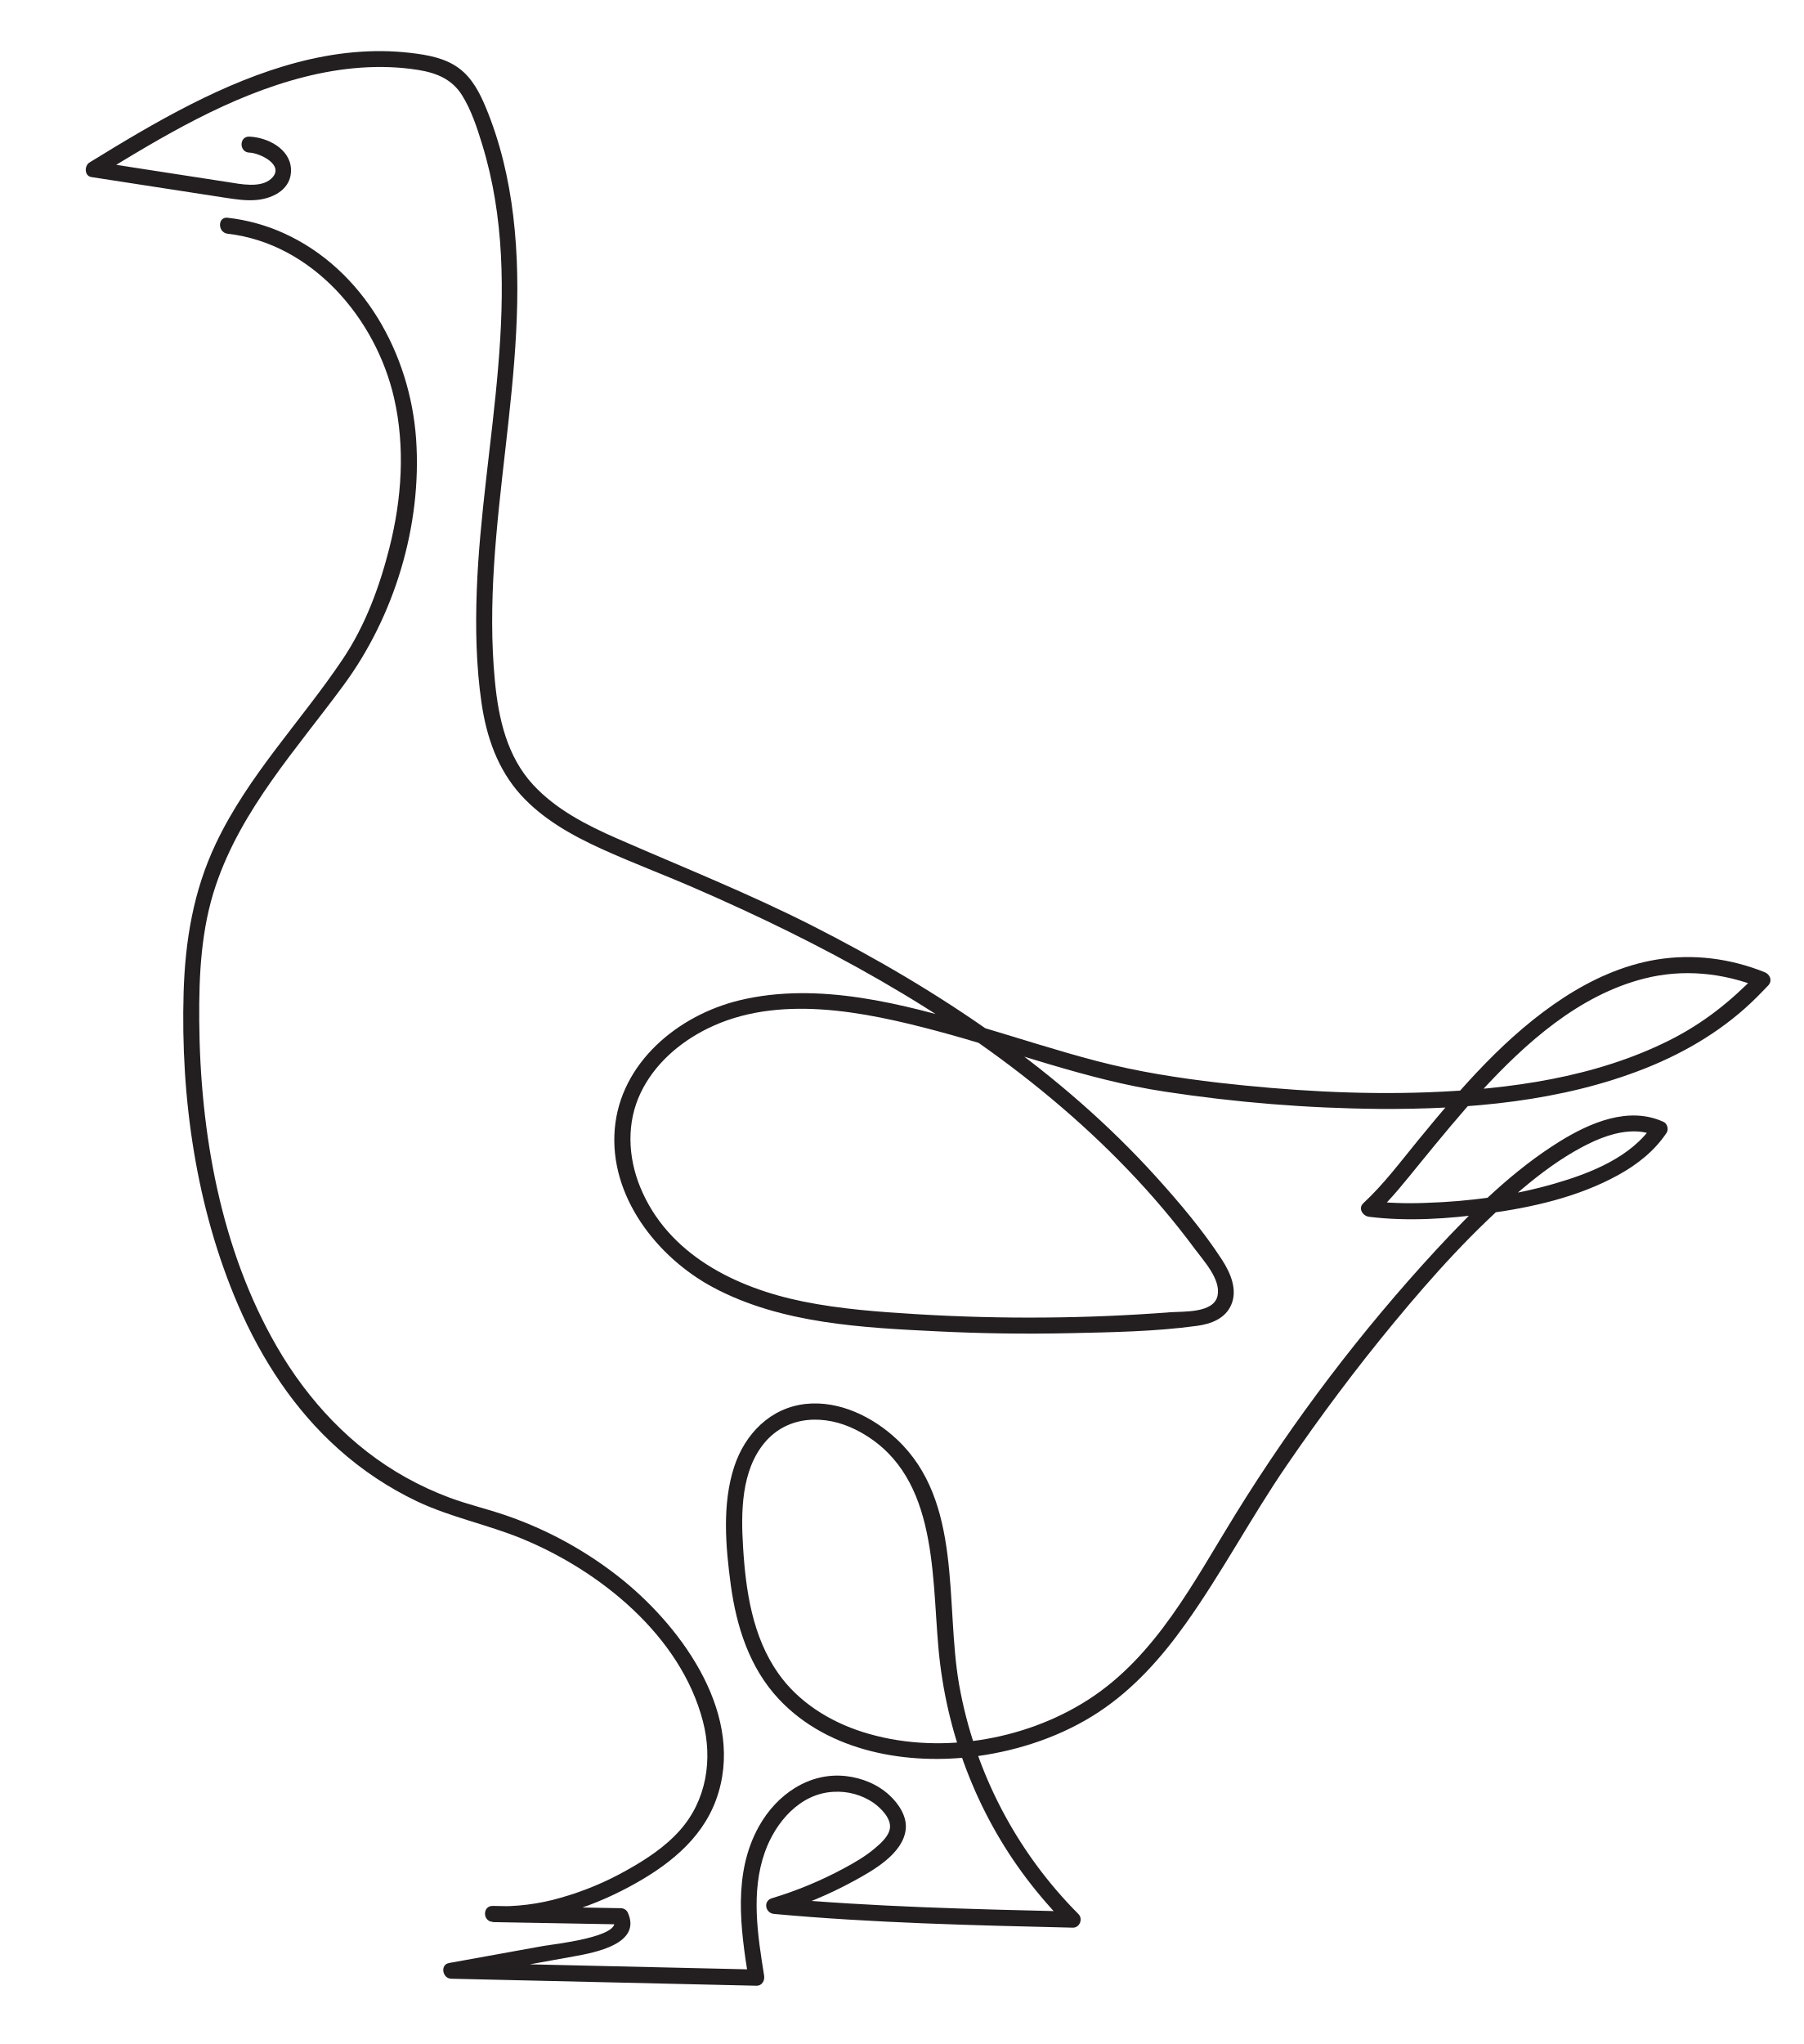
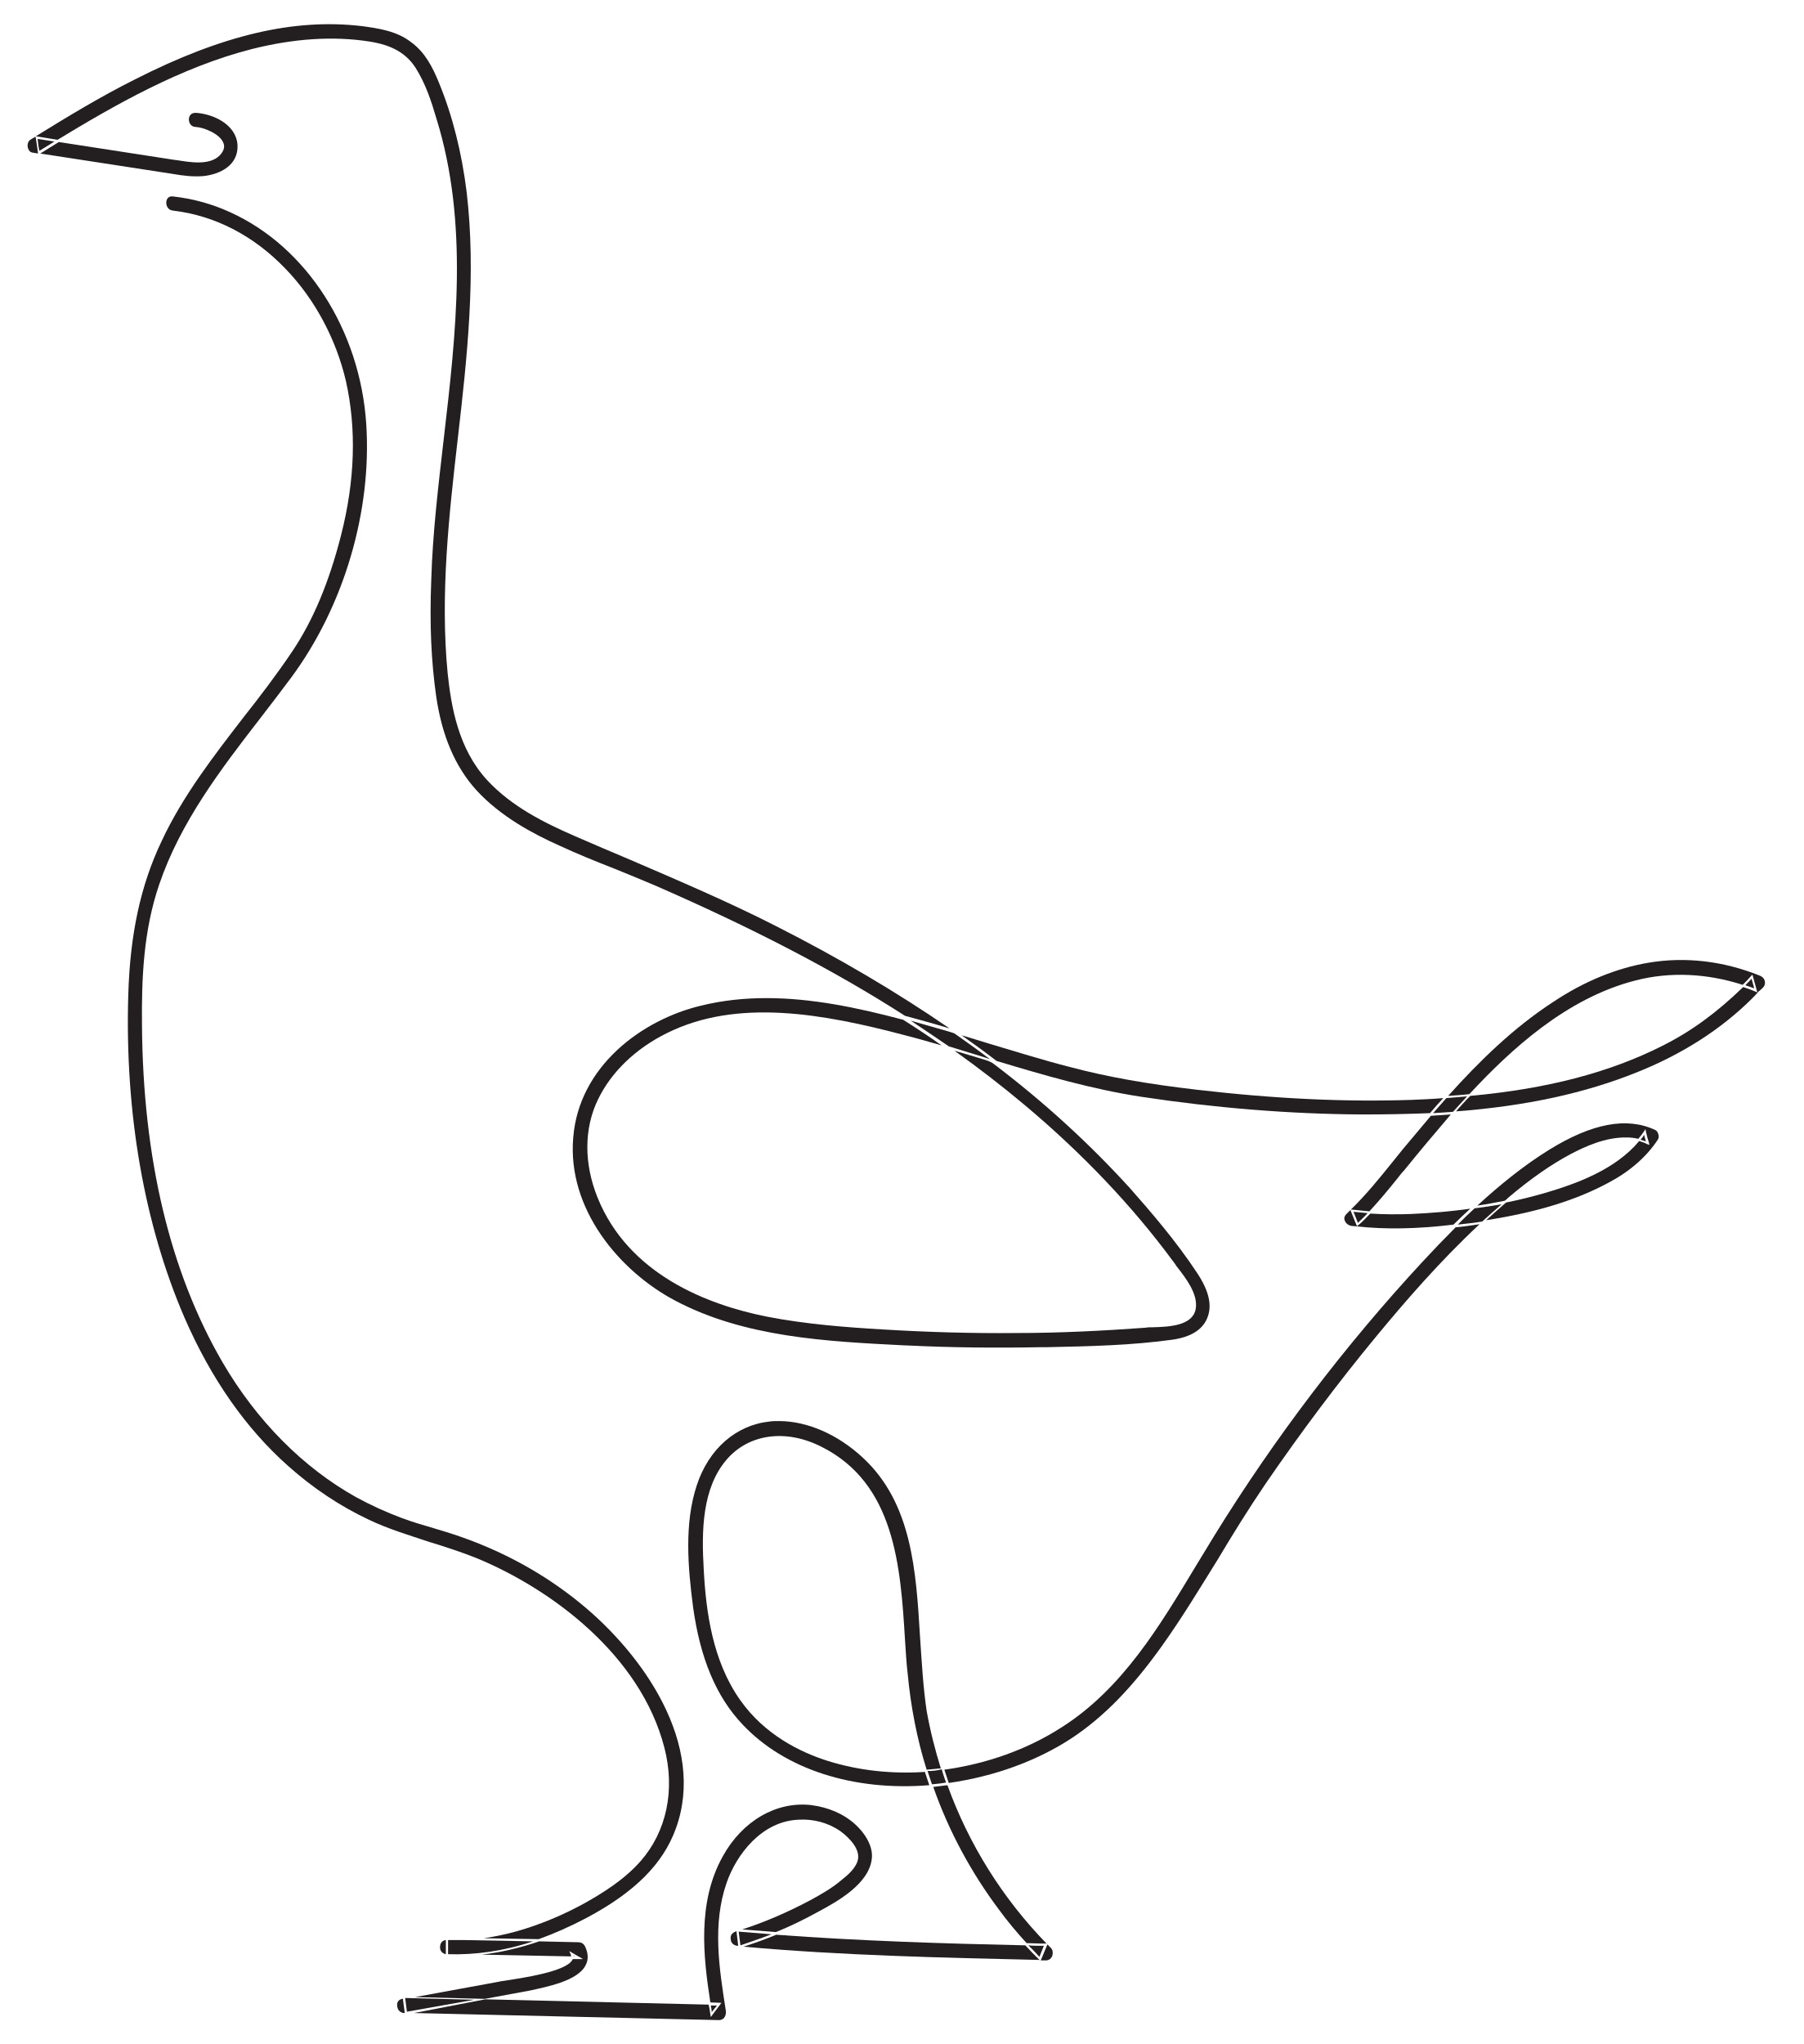
- <svg xmlns="http://www.w3.org/2000/svg" id="_ÎÓÈ_1" data-name="—ÎÓÈ_1" viewBox="0 0 1129.91 1279.93">
-   <defs>
-     <style>.cls-1{fill:#231f20;}</style>
-   </defs>
-   <path class="cls-1" d="M156.13,95.55c6.77.24,22.73,8,13.78,16.3-6.61,6.18-19.49,3.36-27.34,2.15L59.91,101.24c.4,3,.79,6.09,1.19,9.14,40.67-25,82.71-50.3,129.41-62.16,23.18-5.89,47.67-8.23,71.41-4.42,11.4,1.82,21.23,5.77,27.53,15.92,5.8,9.35,9.37,20.31,12.58,30.77,27.92,90.86-.08,187.2-3.42,279.45-.85,23.43-.38,47.06,3,70.29,3.09,21.17,10.06,41.48,24.62,57.55,13.73,15.13,32,25.35,50.39,33.71,19,8.65,38.59,16,57.75,24.31,79.84,34.6,157.73,76.49,224.69,132.56,33.13,27.74,63.58,58.91,89.29,93.68,5.56,7.51,16.42,19.07,14.26,29.3-2.35,11.1-21.46,9.76-29.78,10.39q-39.11,3-78.36,3.29-40.41.35-80.78-2.12c-23.56-1.44-47.27-3.18-70.44-7.86-42.41-8.57-85-29.45-102.28-71.73-7.74-19-8.64-40.41.36-59.11,8.56-17.79,24.08-31.32,41.58-40,44.26-22,98.45-10.71,143.89,1.38,47.6,12.67,94,30.65,142.87,38a943.26,943.26,0,0,0,134.26,10.81c56,.36,114.33-4.61,166.82-25.51,25.9-10.32,49.85-24.73,69.64-44.48,2.4-2.39,4.72-4.85,7.08-7.27,2.84-2.92,1.21-7-2.2-8.36-21.6-8.64-44.72-11.64-67.72-7.88-20.88,3.42-40.62,12.4-58.26,23.91-35.83,23.37-64.1,56.32-91,89.13-11,13.42-21.58,27.66-34.34,39.47-3.52,3.26-.42,8,3.53,8.54,24.35,3,49.5,1.3,73.72-2,28.22-3.79,57.2-10.28,82.34-24.13,11.87-6.53,22.72-15.06,30.29-26.41,1.4-2.09.56-5.75-1.79-6.84-21.84-10.11-46.2.49-65.13,12.2-29.05,18-54,42.69-77.11,67.6a1086,1086,0,0,0-126.07,166c-25.86,41.77-49.54,88.65-92.17,116-40.47,26-95.19,34.84-141.31,20.17-20.73-6.59-40.17-18.73-52.82-36.73-16.09-22.9-20.32-51.49-22-78.79-1.38-21.82-1.31-48.13,13.62-65.8,14.52-17.17,37.82-17.49,56.82-8,51.27,25.63,47.53,88,51.92,136.84,4.69,52.19,23.56,102.52,55.26,144.37a283.93,283.93,0,0,0,25.34,29.11q1.77-4.28,3.53-8.54c-62.33-1.48-125-2.91-187.13-8.6.44,3.28.89,6.55,1.33,9.82a255.94,255.94,0,0,0,48.36-20.19c12.08-6.59,31.2-17.11,32.83-32.64.84-8.08-4.54-16-10.2-21.22-7.47-6.93-17.23-10.83-27.28-12-23.23-2.57-43.41,11.71-54.42,31.38-16.56,29.57-11.6,64.16-6.49,96.09l4.82-6.33-191.23-4.39c.44,3.27.88,6.55,1.33,9.82l75.73-13.69c12.66-2.29,42.9-7.76,33.52-27.67a4.94,4.94,0,0,0-4.32-2.48l-80.16-1.43c-6.46-.12-6.41,9.7,0,10,29.71,1.36,59.44-8,85.42-21.91,23.24-12.45,45.15-29,54.48-54.54,18.91-51.76-20.13-106.51-58.44-137.62a241.29,241.29,0,0,0-73-40.41c-11.7-4.06-23.78-6.82-35.4-11.13a197.91,197.91,0,0,1-27.46-12.69c-34.12-19-61.17-48-80.67-81.66-35.39-61.06-48.24-134.51-48.75-204.38-.21-28.88,1.17-57.49,10.41-84.8,16.12-47.7,50.44-85.11,79.75-124.92C247,386.13,264.37,329,260.63,275c-3.69-53.26-32.87-106.33-82.95-129a117.25,117.25,0,0,0-35.12-9.65c-6.38-.74-6.32,9.26,0,10,52.95,6.13,92.92,53.06,104.29,103,7,30.75,4.8,62.93-2.85,93.33-6.2,24.59-15.16,49-29.35,70.11-26.11,38.9-59.12,72.6-79.41,115.36C121.1,557.91,116,588.93,115,621.5c-1.93,66.18,7.85,134.79,34.18,195.81,14.62,33.86,35.3,65.58,63,90.22a207.16,207.16,0,0,0,49.06,32.62c21.15,10,44,14.46,65.58,23.31,49.14,20.17,99.55,60.92,113.44,114.38,6.22,24,2.33,49.43-14.43,68.31-9.27,10.44-21.25,18.25-33.34,25a188.63,188.63,0,0,1-41.25,17.19,134.83,134.83,0,0,1-42.59,5.26v10l80.16,1.43-4.32-2.48c4.89,10.39-39,15.06-43.85,15.93l-59.42,10.75c-5.7,1-4.13,9.69,1.33,9.82l191.23,4.39c3.54.08,5.31-3.24,4.82-6.33-4.06-25.4-8.37-52.44.47-77.34,6.63-18.68,22-36.8,43.11-37.75a40.14,40.14,0,0,1,24.88,6.84c4.6,3.26,11.29,9.81,10.32,16.07-.79,5.11-5.88,9.48-9.58,12.6-5.74,4.85-12.36,8.72-19,12.28a243.2,243.2,0,0,1-45.34,18.85c-5.63,1.69-4.16,9.32,1.33,9.82,62.12,5.69,124.8,7.12,187.13,8.6,4.37.11,6.55-5.52,3.54-8.53a270.25,270.25,0,0,1-74.73-143.68c-8.88-50.62,2.46-114.79-39-153.59-15.05-14.07-36.05-24.43-57.1-22.15-22.1,2.4-38,18.73-44.75,39.25-7.67,23.41-5.42,50-2.17,74,3.53,26.13,11.74,52,30.11,71.59,31.2,33.27,81.14,41.67,124.58,35.66,26.68-3.69,53.48-12.79,76-27.71,21.65-14.34,39-33.83,54-54.85,22.76-31.88,41.11-66.73,63.25-99.07,21.11-30.84,43.52-60.83,67.33-89.64,24.55-29.7,50.59-58.7,80.09-83.59,11.77-9.93,24.25-19.24,37.88-26.48,10.19-5.42,21.65-10.05,33.39-9.82A31.71,31.71,0,0,1,1037,711.3q-.88-3.42-1.79-6.84c-13.47,20.18-39,30.18-61.38,36.67-26.13,7.59-53.48,11.25-80.65,12.09A232.47,232.47,0,0,1,857.52,752l3.54,8.53c10.54-9.76,19.47-21.28,28.54-32.37,12.34-15.09,24.68-30.19,37.88-44.54,28-30.44,61.35-60.47,102.45-70.88,24.45-6.19,49.39-3.59,72.69,5.73-.74-2.78-1.47-5.57-2.21-8.35-16.51,17-33.41,30.57-54.76,41.29C999.08,674.77,945.29,682.13,893.8,684c-43.53,1.58-87.17-1.09-130.42-6-25.79-3-51.15-7-76.29-13.55-25-6.53-49.49-14.56-74.22-21.86-47.4-14-100.33-28.12-149.67-16.21-38.49,9.3-74.62,39.06-78.15,80.54-3.58,42,26.36,80.46,61.85,99.35,42.72,22.74,93.7,25.13,141,27.44q40.95,2,82,1.11c26.45-.57,53.53-1,79.78-4.58,8.86-1.2,17.89-4.53,21.57-13.38,4-9.52-.68-20-5.91-28.09-11.9-18.29-26.33-35.38-40.94-51.55-60.22-66.65-136.21-117.25-215.9-157.68-39.78-20.18-81-36.56-121.78-54.39-19.15-8.37-38.47-18.21-52.83-33.76C317.55,473.63,312.24,450,310,426.65c-9.43-97.51,23.19-194.14,11.45-291.54-2.8-23.19-8.13-46.06-17.1-67.66-3.88-9.36-8.65-18.66-17-24.8-8.73-6.43-19.69-8.28-30.21-9.52-48.08-5.65-95.31,10.75-137.61,32.21-21.76,11-42.69,23.63-63.47,36.4-3.31,2-3.29,8.45,1.2,9.14l55.89,8.63,27.94,4.31c6.65,1,13.22,2.05,20,1.36,10.69-1.08,21.8-7.2,21.17-19.44C181.56,93,167.42,86,156.13,85.55c-6.44-.22-6.43,9.78,0,10Z" />
+ <svg xmlns="http://www.w3.org/2000/svg" version="1.1" id="_ÎÓÈ_1" x="0px" y="0px" viewBox="0 0 407.8 462" style="enable-background:new 0 0 407.8 462;" xml:space="preserve">
+   <style type="text/css">
+ 	.st0{fill:#231F20;}
+ </style>
+   <g>
+     <path class="st0" d="M132.4,444.2c0.7-1.3,0.6-2.8-0.2-4.4c-0.3-0.5-0.8-0.8-1.4-0.8l-8.9-0.2c-4.4,1.5-8.7,2.5-13,3l20.2,0.4   c0-0.2,0-0.4-0.1-0.5l-0.3-0.7l3.1,1.8l-2.3,0c0,0.1-0.1,0.1-0.1,0.2c-1.5,2.7-11.5,4.1-15.3,4.7c-0.5,0.1-1,0.1-1.2,0.2l-19.1,3.5   l15.8,0.4l10.3-1.9C123.4,449.1,130.6,447.8,132.4,444.2z" />
+     <path class="st0" d="M318.9,274.4c-3,0.1-6,0.1-9.1-0.1c-0.9,0.9-1.8,1.9-2.8,2.7l-0.3,0.2c6.5,0.7,13.6,0.6,21.9-0.4   c1.2-1.2,2.5-2.4,3.8-3.6C328.1,273.8,323.6,274.2,318.9,274.4z" />
+     <path class="st0" d="M209.7,400.3c0.3,1,0.7,2,1,3c1.1-0.1,2.2-0.2,3.2-0.4c-0.4-1-0.7-2-1-3C211.9,400.2,210.8,400.3,209.7,400.3z   " />
+     <path class="st0" d="M100.8,441.7v-3.2c-0.9,0.1-1.3,0.8-1.3,1.5C99.4,440.7,99.8,441.5,100.8,441.7z" />
+     <path class="st0" d="M222.2,239.4c-2.1-0.6-4.2-1.3-6.4-1.9c5.6,4,10.9,8.1,15.9,12.3c13,10.9,24.2,22.7,33.3,35   c0.3,0.4,0.7,0.9,1,1.4c2.1,2.7,5,6.4,4.3,9.8c-0.8,3.7-6.1,3.9-9.7,4c-0.6,0-1.2,0-1.6,0.1c-9.7,0.7-19.5,1.2-29.2,1.2   c-10,0.1-20.1-0.2-30.1-0.8c-8.5-0.5-17.6-1.2-26.3-2.9c-13.6-2.7-31.3-9.6-38.3-26.9c-3.1-7.7-3.1-15.6,0.1-22.2   c3-6.2,8.5-11.5,15.6-15c15.9-7.9,35.3-4.4,53.8,0.5c2.8,0.7,5.5,1.5,8.3,2.3c-2.8-2-5.7-3.9-8.7-5.8c-10.5-2.8-20.8-4.9-30.9-4.9   c-5,0-9.9,0.5-14.8,1.7c-13.4,3.2-27.6,13.7-28.9,29.8c-1.4,16.2,10.5,30.2,22.9,36.8c15.8,8.4,34.3,9.3,52.2,10.2l0.2,0   c10.1,0.5,20.4,0.6,30.5,0.4l1.4,0c9.4-0.2,19-0.4,28.3-1.7c4.1-0.6,6.7-2.2,7.8-4.8c1.2-2.8,0.5-6.1-2.2-10.2   c-4.8-7.3-10.7-14.1-15.2-19.2c-9-9.9-19.2-19.3-30.8-28.1C224.1,240,223.2,239.7,222.2,239.4z" />
+     <path class="st0" d="M120.5,438.8l-16-0.3c-1.1,0-2.1,0-3.2,0v3.2C107.4,441.9,113.9,441,120.5,438.8z" />
+     <path class="st0" d="M304.4,274.4c-0.4,0.4-0.6,0.9-0.4,1.4c0.2,0.7,0.9,1.2,1.6,1.3c0.4,0,0.8,0.1,1.2,0.1l-1.5-3.7   C305,273.8,304.7,274.1,304.4,274.4z" />
+     <path class="st0" d="M129.7,442.1c0,0,0,0.1,0,0.1l0.3,0L129.7,442.1z" />
+     <path class="st0" d="M208,369.9c-0.9-14.8-1.8-30.1-12.9-40.4c-5.7-5.3-12.6-8.3-19-8.3c-0.7,0-1.4,0-2.1,0.1   c-7.6,0.8-13.8,6.2-16.5,14.5c-2.8,8.6-2,18.3-0.8,27.5c1.6,11.5,5.2,20.2,11.2,26.5c9.5,10.1,25,15.1,42.2,13.7c-0.3-1-0.7-2-1-3   c-7.5,0.5-15-0.3-22-2.5c-6-1.9-14.2-5.8-19.8-13.8c-6.2-8.8-7.7-19.9-8.2-29.5c-0.5-8.6-0.4-18.2,5.1-24.7c5-5.9,13.4-7.1,21.5-3   c16.6,8.3,17.9,27,18.9,43.6c0.2,2.7,0.3,5.2,0.6,7.6c0.7,7.5,2.1,14.8,4.3,21.8c1.1-0.1,2.2-0.2,3.2-0.3c-1.3-4.2-2.4-8.5-3.2-13   C208.7,381.3,208.4,375.8,208,369.9z" />
+     <path class="st0" d="M235,442.3l1-2.5l-0.6,0c-1,0-2,0-2.9-0.1C233.4,440.6,234.2,441.4,235,442.3z" />
+     <path class="st0" d="M307,276.4c0.7-0.7,1.5-1.4,2.2-2.2c-1.1-0.1-2.1-0.2-3.2-0.3L307,276.4z" />
+     <path class="st0" d="M394.6,222.7c0.7,0.2,1.4,0.5,2,0.7l-0.6-2.2C395.5,221.8,395,222.2,394.6,222.7z" />
+     <path class="st0" d="M237.6,440.3c-0.3-0.3-0.6-0.6-0.8-0.8l-1.5,3.6c0.1,0,0.1,0,0.2,0l1,0c0.7,0,1.2-0.5,1.4-1   C238.1,441.4,238,440.7,237.6,440.3z" />
+     <path class="st0" d="M99.2,18.6c-1.4-3.4-3.1-6.8-6.3-9.1C89.7,7,85.5,6.4,81.8,5.9c-15.3-1.8-31.5,2-51.2,12   c-7.8,3.9-15.4,8.5-22.5,12.9l4.9,0.8c12.7-7.7,27.8-16.4,43.9-20.5c9.5-2.4,18.5-3,26.7-1.7c5.1,0.8,8.3,2.7,10.4,6   c2.2,3.5,3.5,7.4,4.7,11.5c7.3,23.6,4.4,48.5,1.6,72.5c-1.2,10.4-2.5,21.2-2.8,31.7c-0.4,10.1,0,18.4,1.1,26.2   c1.3,9,4.3,16,9.1,21.3c5.5,6,12.9,9.9,18.7,12.5c4.1,1.9,8.3,3.6,12.4,5.2c3,1.2,6.1,2.5,9.2,3.8c21.8,9.5,40.4,19.1,56.6,29.5   c3.3,0.9,6.6,1.8,9.9,2.8c0,0,0.1,0,0.1,0c-11.8-8.1-24.8-15.8-39.2-23.1c-10.8-5.5-22.1-10.3-33-15c-4.1-1.7-8.2-3.5-12.4-5.3   c-7.1-3.1-14.3-6.7-19.8-12.6c-6.6-7.1-8.2-16.7-9-24.3c-1.7-17.7,0.3-35.6,2.3-53c2.1-18.2,4.2-37.1,2-55.7   C104.4,34.5,102.3,26.1,99.2,18.6z" />
+     <path class="st0" d="M314.7,262.8c-2.9,3.6-5.9,7.3-9.3,10.6l0.2,0c1.3,0.1,2.7,0.3,4,0.4c2.2-2.4,4.3-4.9,6.3-7.4   c0.5-0.6,0.9-1.2,1.4-1.7l0.1-0.1c3.4-4.2,7-8.5,10.6-12.7c-1.5,0.1-3,0.2-4.5,0.3c-2.1,2.5-4.2,5-6.3,7.5   C316.4,260.7,315.6,261.7,314.7,262.8z" />
+     <path class="st0" d="M107.2,452l-15.6-0.4c0.1,1,0.3,2.1,0.4,3.1L107.2,452z" />
+     <path class="st0" d="M162.1,453.3l-1.4,0c0.1,0.5,0.2,1,0.2,1.5L162.1,453.3z" />
+     <path class="st0" d="M214.2,403.5c-1.1,0.1-2.2,0.3-3.2,0.4c3.5,10,8.6,19.4,14.9,27.8c1.9,2.6,4,5.1,6.2,7.5   c1.1,0,2.3,0.1,3.4,0.1l1.1,0C226.6,429,219,416.8,214.2,403.5z" />
+     <path class="st0" d="M328.5,251.3c1-1.1,2-2.2,3-3.3c0.1-0.1,0.1-0.1,0.2-0.2c-1.5,0.1-3.1,0.3-4.7,0.4c-1,1.1-2,2.3-3,3.4   C325.5,251.5,327,251.4,328.5,251.3z" />
+     <path class="st0" d="M333.4,273.1c-1.3,1.2-2.6,2.4-3.8,3.7c1.1-0.1,2.3-0.3,3.5-0.4c0.7-0.1,1.4-0.2,2-0.3   c1.4-1.3,2.9-2.6,4.4-3.9C337.5,272.5,335.4,272.9,333.4,273.1z" />
+     <path class="st0" d="M174.4,437.2c-2.5-0.2-4.9-0.4-7.4-0.6l0.4,3.1C169.7,438.9,172.1,438.1,174.4,437.2z" />
+     <path class="st0" d="M166.7,439.8c0.1,0,0.1,0,0.2,0l-0.4-3.3c-0.1,0-0.1,0-0.2,0.1c-0.9,0.3-1.2,1-1.1,1.6   C165.2,439,165.7,439.7,166.7,439.8z" />
+     <path class="st0" d="M234.9,442.9c-1-1-2.1-2.1-3.1-3.2c-18.5-0.4-37.6-1-56.3-2.4c-2.4,1-4.9,1.9-7.4,2.7c22.2,2,45,2.5,67,3   L234.9,442.9z" />
+     <path class="st0" d="M398.6,223.2c0.4-0.4,0.5-0.9,0.4-1.4c-0.1-0.6-0.6-1.1-1.2-1.3c-8.2-3.3-16.8-4.3-25.1-2.9   c-7.1,1.2-14.4,4.1-21.6,8.9c-8.9,5.8-16.5,13.2-23.7,21.2c1.6-0.1,3.2-0.2,4.8-0.4c9.3-10,21.9-21.7,37.6-25.7   c7.8-2,16.1-1.6,24.2,1c0.6-0.6,1.3-1.3,1.9-2l0.3-0.3l1.1,4l-0.5-0.2c-0.9-0.4-1.8-0.7-2.7-1c-6,5.8-11.7,10-18.3,13.3   c-11.9,6-25.9,9.7-43.4,11.3c-0.2,0.2-0.4,0.4-0.6,0.6c-0.9,1-1.8,1.9-2.6,2.9c15.8-1.2,29.1-4.1,40.8-8.8   c10.3-4.1,19-9.7,25.9-16.5c0.6-0.6,1.2-1.2,1.7-1.8C398,223.8,398.3,223.5,398.6,223.2z" />
+     <path class="st0" d="M374.8,257.6c0.2-0.3,0.3-0.8,0.1-1.3c-0.1-0.4-0.4-0.8-0.7-0.9c-6.4-3-14.3-1.5-24,4.5   c-5.8,3.6-11.2,8-16.2,12.6c2.1-0.3,4.2-0.7,6.2-1.1c0.3-0.2,0.6-0.5,0.8-0.7c5.2-4.4,9.7-7.5,14.2-9.9c3.1-1.6,7.7-3.8,12.6-3.7   c0.9,0,1.7,0.1,2.6,0.3c0.4-0.5,0.9-1.1,1.3-1.7l0.3-0.5l0.1,0.5c0.2,0.9,0.4,1.7,0.7,2.6l0.1,0.5l-0.5-0.2   c-0.6-0.3-1.2-0.5-1.8-0.7c-5.4,6.5-14.3,9.7-21.5,11.8c-2.8,0.8-5.6,1.5-8.6,2.1c-1.5,1.3-3,2.6-4.5,4c11.5-1.8,20.3-4.5,27.7-8.5   C368.6,264.7,372.3,261.4,374.8,257.6z" />
+     <path class="st0" d="M370.9,257.6c0.4,0.1,0.8,0.3,1.2,0.4c-0.1-0.5-0.3-1-0.4-1.5C371.5,256.9,371.2,257.3,370.9,257.6z" />
+     <path class="st0" d="M262.5,372.3c4.6-6.4,8.7-13.2,12.8-19.8c3.4-5.7,7-11.5,10.8-17.1c8.1-11.8,16.5-23,25.1-33.4   c6.2-7.5,14.1-16.7,23.3-25.3c-0.4,0.1-0.9,0.1-1.3,0.2c-1.4,0.2-2.8,0.4-4.1,0.5c-2.6,2.6-5.1,5.2-7.5,7.8   c-17.6,19-33.4,39.8-47,61.8c-1.4,2.3-2.8,4.6-4.2,6.9c-8.2,13.6-16.6,27.7-30.2,36.4c-8,5.2-17.3,8.4-26.7,9.7c0.3,1,0.7,2,1,3   c10.4-1.5,20-5,27.9-10.2C249.6,388,255.9,381.5,262.5,372.3z" />
+     <path class="st0" d="M8.9,34.1c1.1-0.7,2.3-1.4,3.4-2.1l-3.8-0.6c0.1,0.5,0.1,1.1,0.2,1.6L8.9,34.1z" />
+     <path class="st0" d="M214.3,233.1c-2.8-0.8-5.6-1.6-8.4-2.4c2.9,1.9,5.8,3.9,8.6,5.8c2.6,0.8,5.2,1.6,7.8,2.4   c0.5,0.2,1,0.3,1.5,0.5c-2.6-2-5.3-3.9-8-5.8C215.4,233.4,214.9,233.3,214.3,233.1z" />
+     <path class="st0" d="M270.5,246.3c-11.2-1.3-20.2-2.9-28.5-5.1c-6.3-1.6-12.6-3.6-18.7-5.4c-1.9-0.6-3.9-1.2-5.9-1.8   c2.7,1.9,5.3,3.8,7.9,5.8c10.6,3.2,21.6,6.4,32.7,8.1c16.5,2.5,33.3,3.9,50,4c5.3,0,10.4-0.1,15.3-0.3c1-1.2,2-2.3,3-3.4   c-2.3,0.2-4.7,0.3-7.1,0.4C304.4,249.1,288.5,248.4,270.5,246.3z" />
+     <path class="st0" d="M8,30.9c-0.3,0.2-0.7,0.4-1,0.6c-0.6,0.3-0.9,1.1-0.7,1.9c0.1,0.3,0.3,1,1.1,1.1l1.2,0.2l-0.2-1.5   c-0.1-0.7-0.2-1.3-0.3-2L8,30.9z" />
+     <path class="st0" d="M163.7,456.1c0.3-0.4,0.5-1,0.4-1.6c-1.5-9.6-3.1-19.6,0.2-29c2.2-6.3,7.9-13.9,16.3-14.2   c3.3-0.2,6.7,0.7,9.4,2.6c0.7,0.5,4.4,3.3,4,6.2c-0.3,2-2.3,3.7-3.7,4.8c-2.2,1.9-4.9,3.4-7.1,4.6c-4.9,2.6-10.1,4.9-15.4,6.6   c2.5,0.2,5.1,0.4,7.6,0.6c3.3-1.3,6.5-2.9,9.6-4.6c4.3-2.3,11.5-6.3,12.1-12c0.3-2.4-1.1-5.3-3.7-7.7c-2.6-2.4-6.1-3.9-10-4.4   c-7.9-0.9-15.6,3.6-20,11.6c-5.8,10.4-4.4,22.7-2.8,33l2.5,0.1l-2.4,3.2l-0.1-0.6c-0.1-0.7-0.2-1.5-0.4-2.2l-50.5-1.2L93.6,455   l69,1.6C163,456.6,163.4,456.4,163.7,456.1z" />
+     <path class="st0" d="M91.3,455l0.2,0c-0.1-1.1-0.3-2.1-0.4-3.2l-0.2,0c-0.9,0.2-1.2,0.9-1.1,1.5C89.8,454.1,90.3,454.9,91.3,455z" />
+     <path class="st0" d="M46,39.8c3.7-0.4,7.9-2.4,7.7-7c-0.3-4.8-5.7-7.1-9.5-7.3c-1,0-1.5,0.7-1.5,1.5c0,0.8,0.5,1.7,1.6,1.7   c1.7,0.1,5.4,1.5,6.2,3.6c0.3,0.7,0.3,1.7-0.9,2.9c-2.3,2.2-6.5,1.5-9.6,1c-0.3,0-0.6-0.1-0.8-0.1l-25.9-4   c-1.4,0.9-2.8,1.7-4.2,2.6l29.9,4.6C41.3,39.7,43.6,40,46,39.8z" />
+     <path class="st0" d="M65.2,331.4c5.5,4.9,11.6,9,18.2,12.1c4.4,2.1,9.1,3.5,13.6,5c3.6,1.1,7.3,2.3,10.8,3.7   c16.9,7,37,21.9,42.4,42.8c2.5,9.6,0.5,19-5.4,25.7c-3.7,4.2-8.6,7.2-12.5,9.4c-4.9,2.7-10.1,4.9-15.4,6.4   c-2.5,0.7-4.9,1.2-7.5,1.6l12.4,0.2c3.6-1.3,7.2-2.9,10.8-4.8c10.9-5.8,17.3-12.2,20.2-20.2c6.9-19-7.4-39.4-21.7-51   c-8.1-6.6-17.3-11.6-27.1-15c-2-0.7-4-1.3-6-1.9c-2.4-0.7-4.8-1.4-7.2-2.3c-3.5-1.3-7-2.9-10.3-4.7c-12-6.7-22.5-17.3-30.2-30.5   c-11.9-20.5-18-46.1-18.2-76.3c-0.1-10.3,0.3-21.2,3.9-31.7c4.8-14.1,13.9-26,22.8-37.5c2.3-3,4.7-6.1,7-9.2   c12-16.2,18.3-37.7,17-57.4C81.4,74.6,69.3,55.8,52.1,48c-4.1-1.9-8.5-3.1-13-3.6c-1-0.1-1.4,0.5-1.5,1.2c-0.1,0.9,0.4,1.9,1.5,2   c9.4,1.1,18.2,5.6,25.4,13.1c6.7,6.9,11.5,16,13.7,25.4c2.4,10.7,2.1,22.4-1.1,34.9c-2.7,10.6-6.3,19.2-11,26.2   c-3.5,5.2-7.3,10.2-11.1,15c-6.7,8.7-13.7,17.7-18.5,28c-4.7,9.9-7.1,20.9-7.5,34.7c-0.8,26.6,3.6,51.8,12.7,72.9   C47.7,311.6,55.6,322.9,65.2,331.4z" />
+   </g>
</svg>
